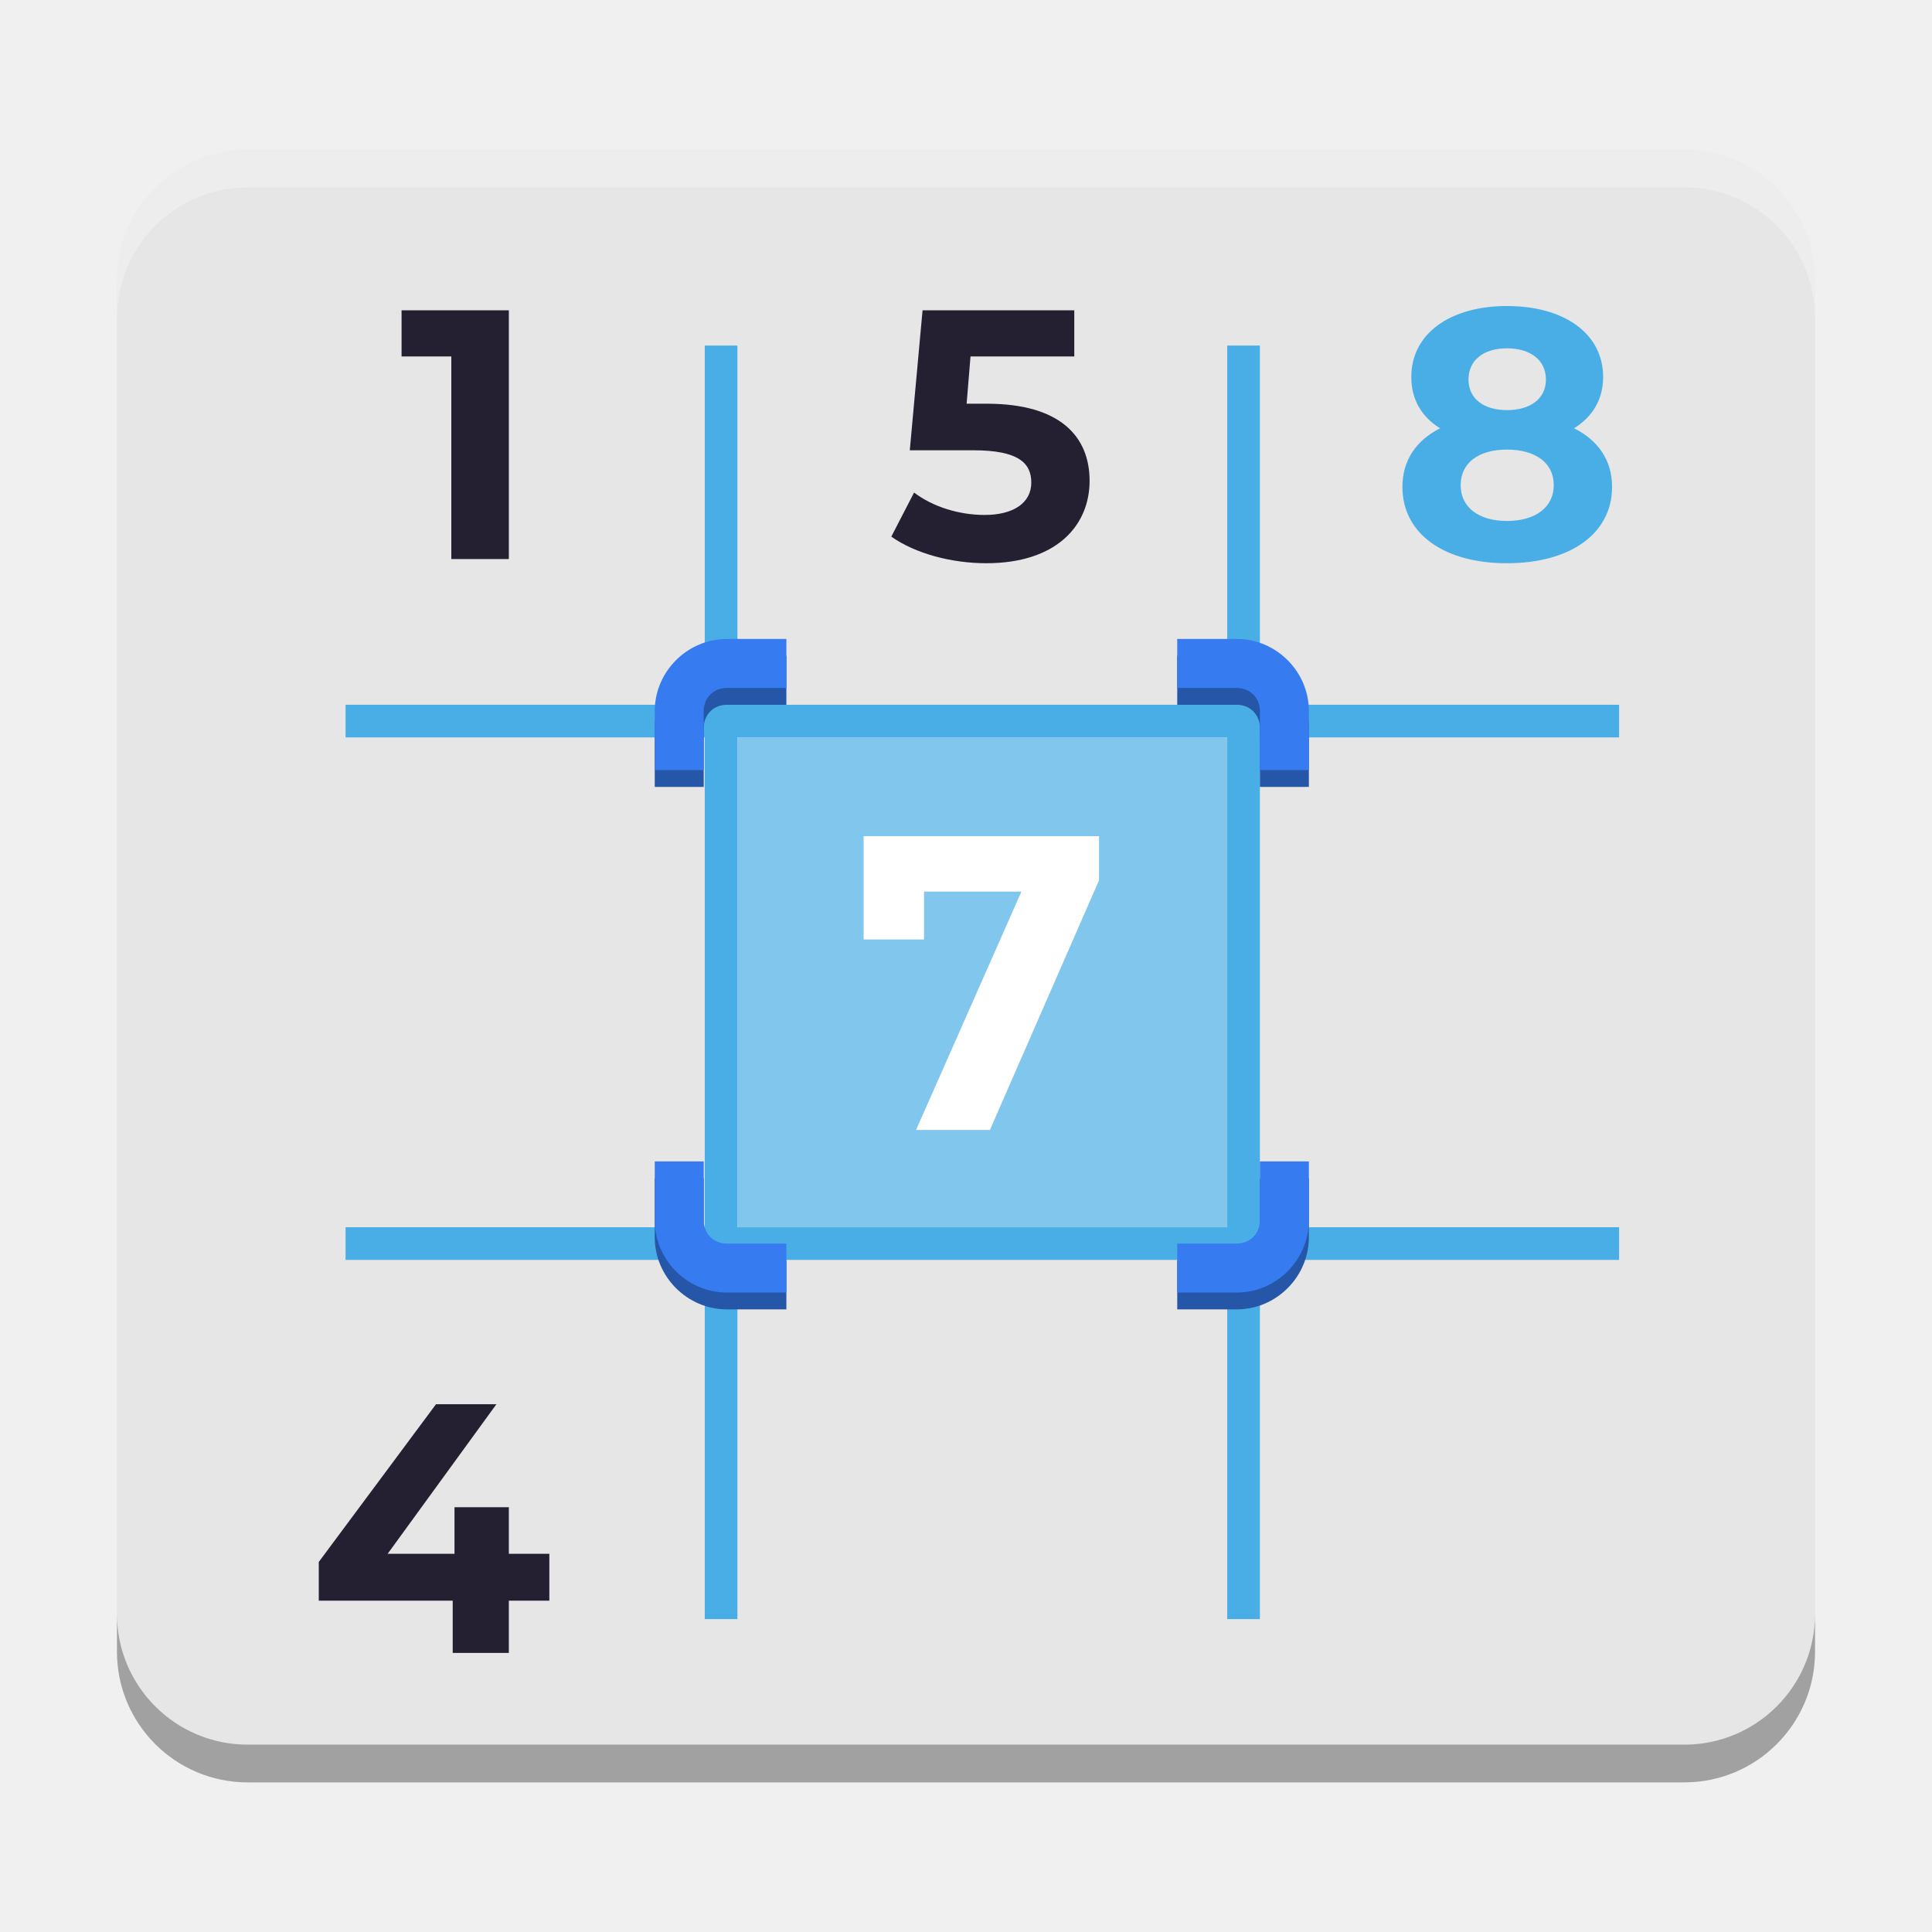
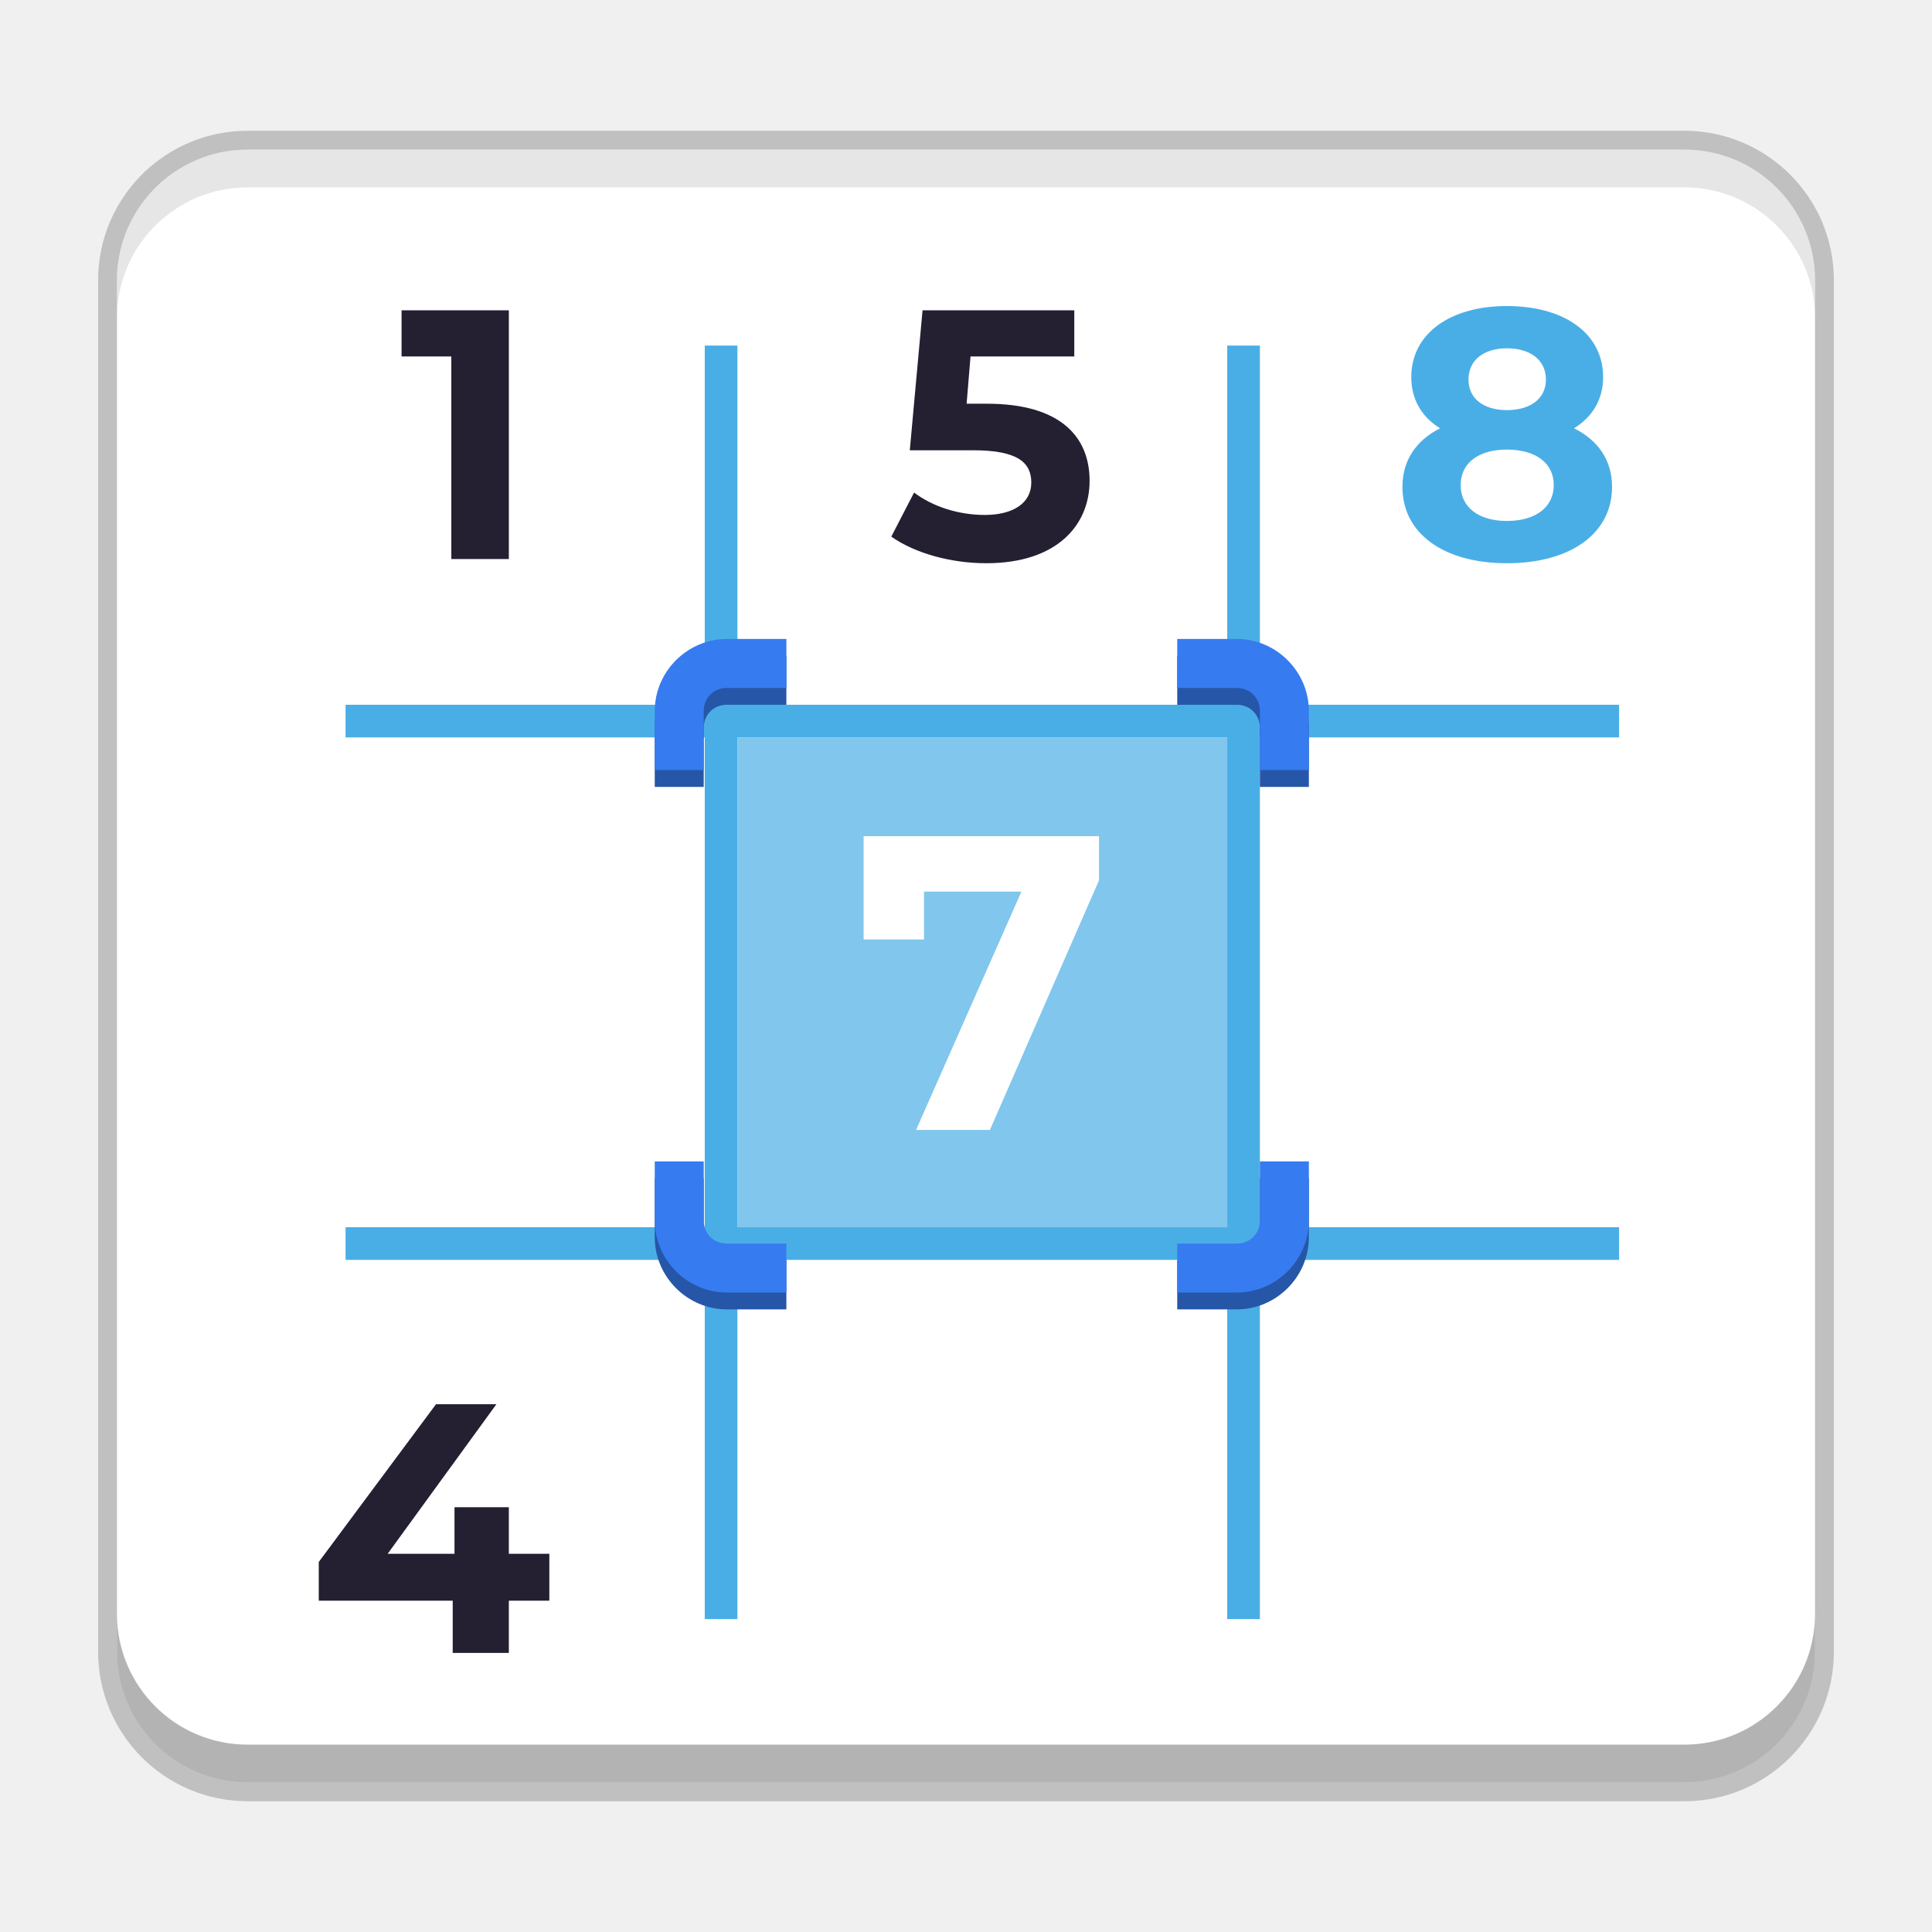
<svg xmlns="http://www.w3.org/2000/svg" version="1.1" viewBox="0 0 512 512">
-   <path d="m65.615 39.654h380.77c19.116 0 34.615 15.499 34.615 34.615v363.46c0 19.116-15.499 34.615-34.615 34.615h-380.77c-19.116 1e-5 -34.615-15.499-34.615-34.615v-363.46c0-19.116 15.499-34.615 34.615-34.615z" fill="#e6e6e6" stroke-width="4.327" />
-   <path d="m261.54 106.99h-5.375l1.031-12.524h27.5v-12.237h-40.21l-3.38 37.1h16.851c11.95 0 15.347 3.38 15.347 8.569 0 5.358-4.716 8.569-12.338 8.569-6.862 0-13.741-2.163-18.727-5.933l-6.034 11.679c6.406 4.513 16.006 7.048 25.15 7.048 18.829 0 27.398-10.158 27.398-21.837 0-11.679-7.724-20.435-27.212-20.435z" fill="#241f31" stroke-width="4.327" />
+   <path d="m65.615 39.654h380.77c19.116 0 34.615 15.499 34.615 34.615v363.46c0 19.116-15.499 34.615-34.615 34.615h-380.77c-19.116 1e-5 -34.615-15.499-34.615-34.615v-363.46c0-19.116 15.499-34.615 34.615-34.615z" fill="#fff" opacity=".2" stroke="#000" stroke-width="10" />
+   <path d="m65.615 39.654h380.77c19.116 0 34.615 15.499 34.615 34.615v363.46c0 19.116-15.499 34.615-34.615 34.615h-380.77c-19.116 1e-5 -34.615-15.499-34.615-34.615v-363.46c0-19.116 15.499-34.615 34.615-34.615z" fill="#fff" stroke-width="4.327" />
+   <path d="m261.54 106.99h-5.375l1.031-12.524h27.5v-12.237h-40.21l-3.38 37.1h16.851c11.95 0 15.347 3.38 15.347 8.569 0 5.358-4.716 8.569-12.338 8.569-6.862 0-13.741-2.163-18.727-5.933l-6.034 11.679c6.406 4.513 16.006 7.048 25.15 7.048 18.829 0 27.398-10.158 27.398-21.837s-7.724-20.435-27.212-20.435z" fill="#241f31" stroke-width="4.327" />
  <g transform="matrix(4.3269 0 0 4.3269 -20.923 -12.269)" fill="#4aaee6">
    <path d="m26 46h78v2h-78z" />
    <path d="m26 78h78v2h-78z" />
    <path d="m50 24v78h-2v-78z" />
    <path d="m82 24v78h-2v-78z" />
  </g>
  <path d="m195.42 195.42h129.81v129.81h-129.81z" fill="#80c6ed" stroke-width="4.327" />
  <path d="m228.87 221.6v27.364h16.006v-12.677h25.809l-27.922 63.163h19.573l28.919-66.171v-11.679z" fill="#fff" stroke-width="4.327" />
  <path d="m417.14 113.5c4.885-3.026 7.707-7.64 7.707-13.572 0-11.578-10.344-18.829-25.505-18.829-14.975 0-25.336 7.251-25.336 18.829 0 5.933 2.738 10.547 7.623 13.572-6.304 3.195-9.972 8.468-9.972 15.533 0 12.423 11.02 20.232 27.686 20.232 16.75 0 27.871-7.809 27.871-20.232 0-7.065-3.685-12.338-10.074-15.533zm-17.798-21.195c6.203 0 10.344 3.11 10.344 8.282 0 5.003-4.04 8.096-10.344 8.096-6.22 0-10.175-3.093-10.175-8.096 0-5.172 4.056-8.282 10.175-8.282zm0 45.754c-7.538 0-12.254-3.668-12.254-9.499 0-5.848 4.716-9.414 12.254-9.414 7.623 0 12.423 3.566 12.423 9.414 0 5.831-4.8 9.499-12.423 9.499z" fill="#4aaee6" stroke-width="4.327" />
  <path d="m106.42 82.23v12.237h13.184v53.681h15.246v-65.918z" fill="#241f31" stroke-width="4.327" />
  <path d="m145.58 411.77h-10.733v-12.338h-14.401v12.338h-17.713l28.818-39.635h-16.006l-31.066 41.799v10.26h35.494v13.843h14.874v-13.843h10.733z" fill="#241f31" stroke-width="4.327" />
  <path d="m208.4 347v-12.981h-15.77c-3.516 0-6.135-2.62-6.135-6.135v-15.634h-12.981v15.634c0 10.479 8.637 19.116 19.116 19.116zm103.58 0v-12.981h15.77c3.516 0 6.135-2.62 6.135-6.135v-15.634h12.981v15.634c0 10.479-8.637 19.116-19.116 19.116zm-103.58-173.21v12.981h-15.77c-3.516 0-6.135 2.62-6.135 6.135v15.634h-12.981v-15.634c0-10.479 8.637-19.116 19.116-19.116zm103.58 0v12.981h15.77c3.516 0 6.135 2.62 6.135 6.135v15.634h12.981v-15.634c0-10.479-8.637-19.116-19.116-19.116z" fill="#2656a8" stroke-width="4.327" />
  <path d="m208.4 342.54v-12.981h-15.77c-3.516 0-6.135-2.62-6.135-6.135v-15.634h-12.981v15.634c0 10.479 8.637 19.116 19.116 19.116zm103.58 0v-12.981h15.77c3.516 0 6.135-2.62 6.135-6.135v-15.634h12.981v15.634c0 10.479-8.637 19.116-19.116 19.116zm-103.58-173.21v12.981h-15.77c-3.516 0-6.135 2.62-6.135 6.135v15.634h-12.981v-15.634c0-10.479 8.637-19.116 19.116-19.116zm103.58 0v12.981h15.77c3.516 0 6.135 2.62 6.135 6.135v15.634h12.981v-15.634c0-10.479-8.637-19.116-19.116-19.116z" fill="#367bf0" stroke-width="4.327" />
  <path d="m31 427.73v10c0 19.116 15.499 34.615 34.615 34.615h380.77c19.116 0 34.615-15.499 34.615-34.615v-10c0 19.116-15.499 34.615-34.615 34.615h-380.77c-19.116 1e-5 -34.615-15.499-34.615-34.615z" opacity=".3" stroke-width="4.327" />
  <path d="m65.615 39.654c-19.116 0-34.615 15.499-34.615 34.615v10c0-19.116 15.499-34.615 34.615-34.615h380.77c19.116 0 34.615 15.499 34.615 34.615v-10c0-19.116-15.499-34.615-34.615-34.615h-380.77z" fill="#fff" opacity=".3" stroke-width="4.327" />
+   <path d="m65.615 39.654c-19.116 0-34.615 15.499-34.615 34.615v10c0-19.116 15.499-34.615 34.615-34.615h380.77c19.116 0 34.615 15.499 34.615 34.615v-10c0-19.116-15.499-34.615-34.615-34.615h-380.77z" opacity=".1" />
</svg>
